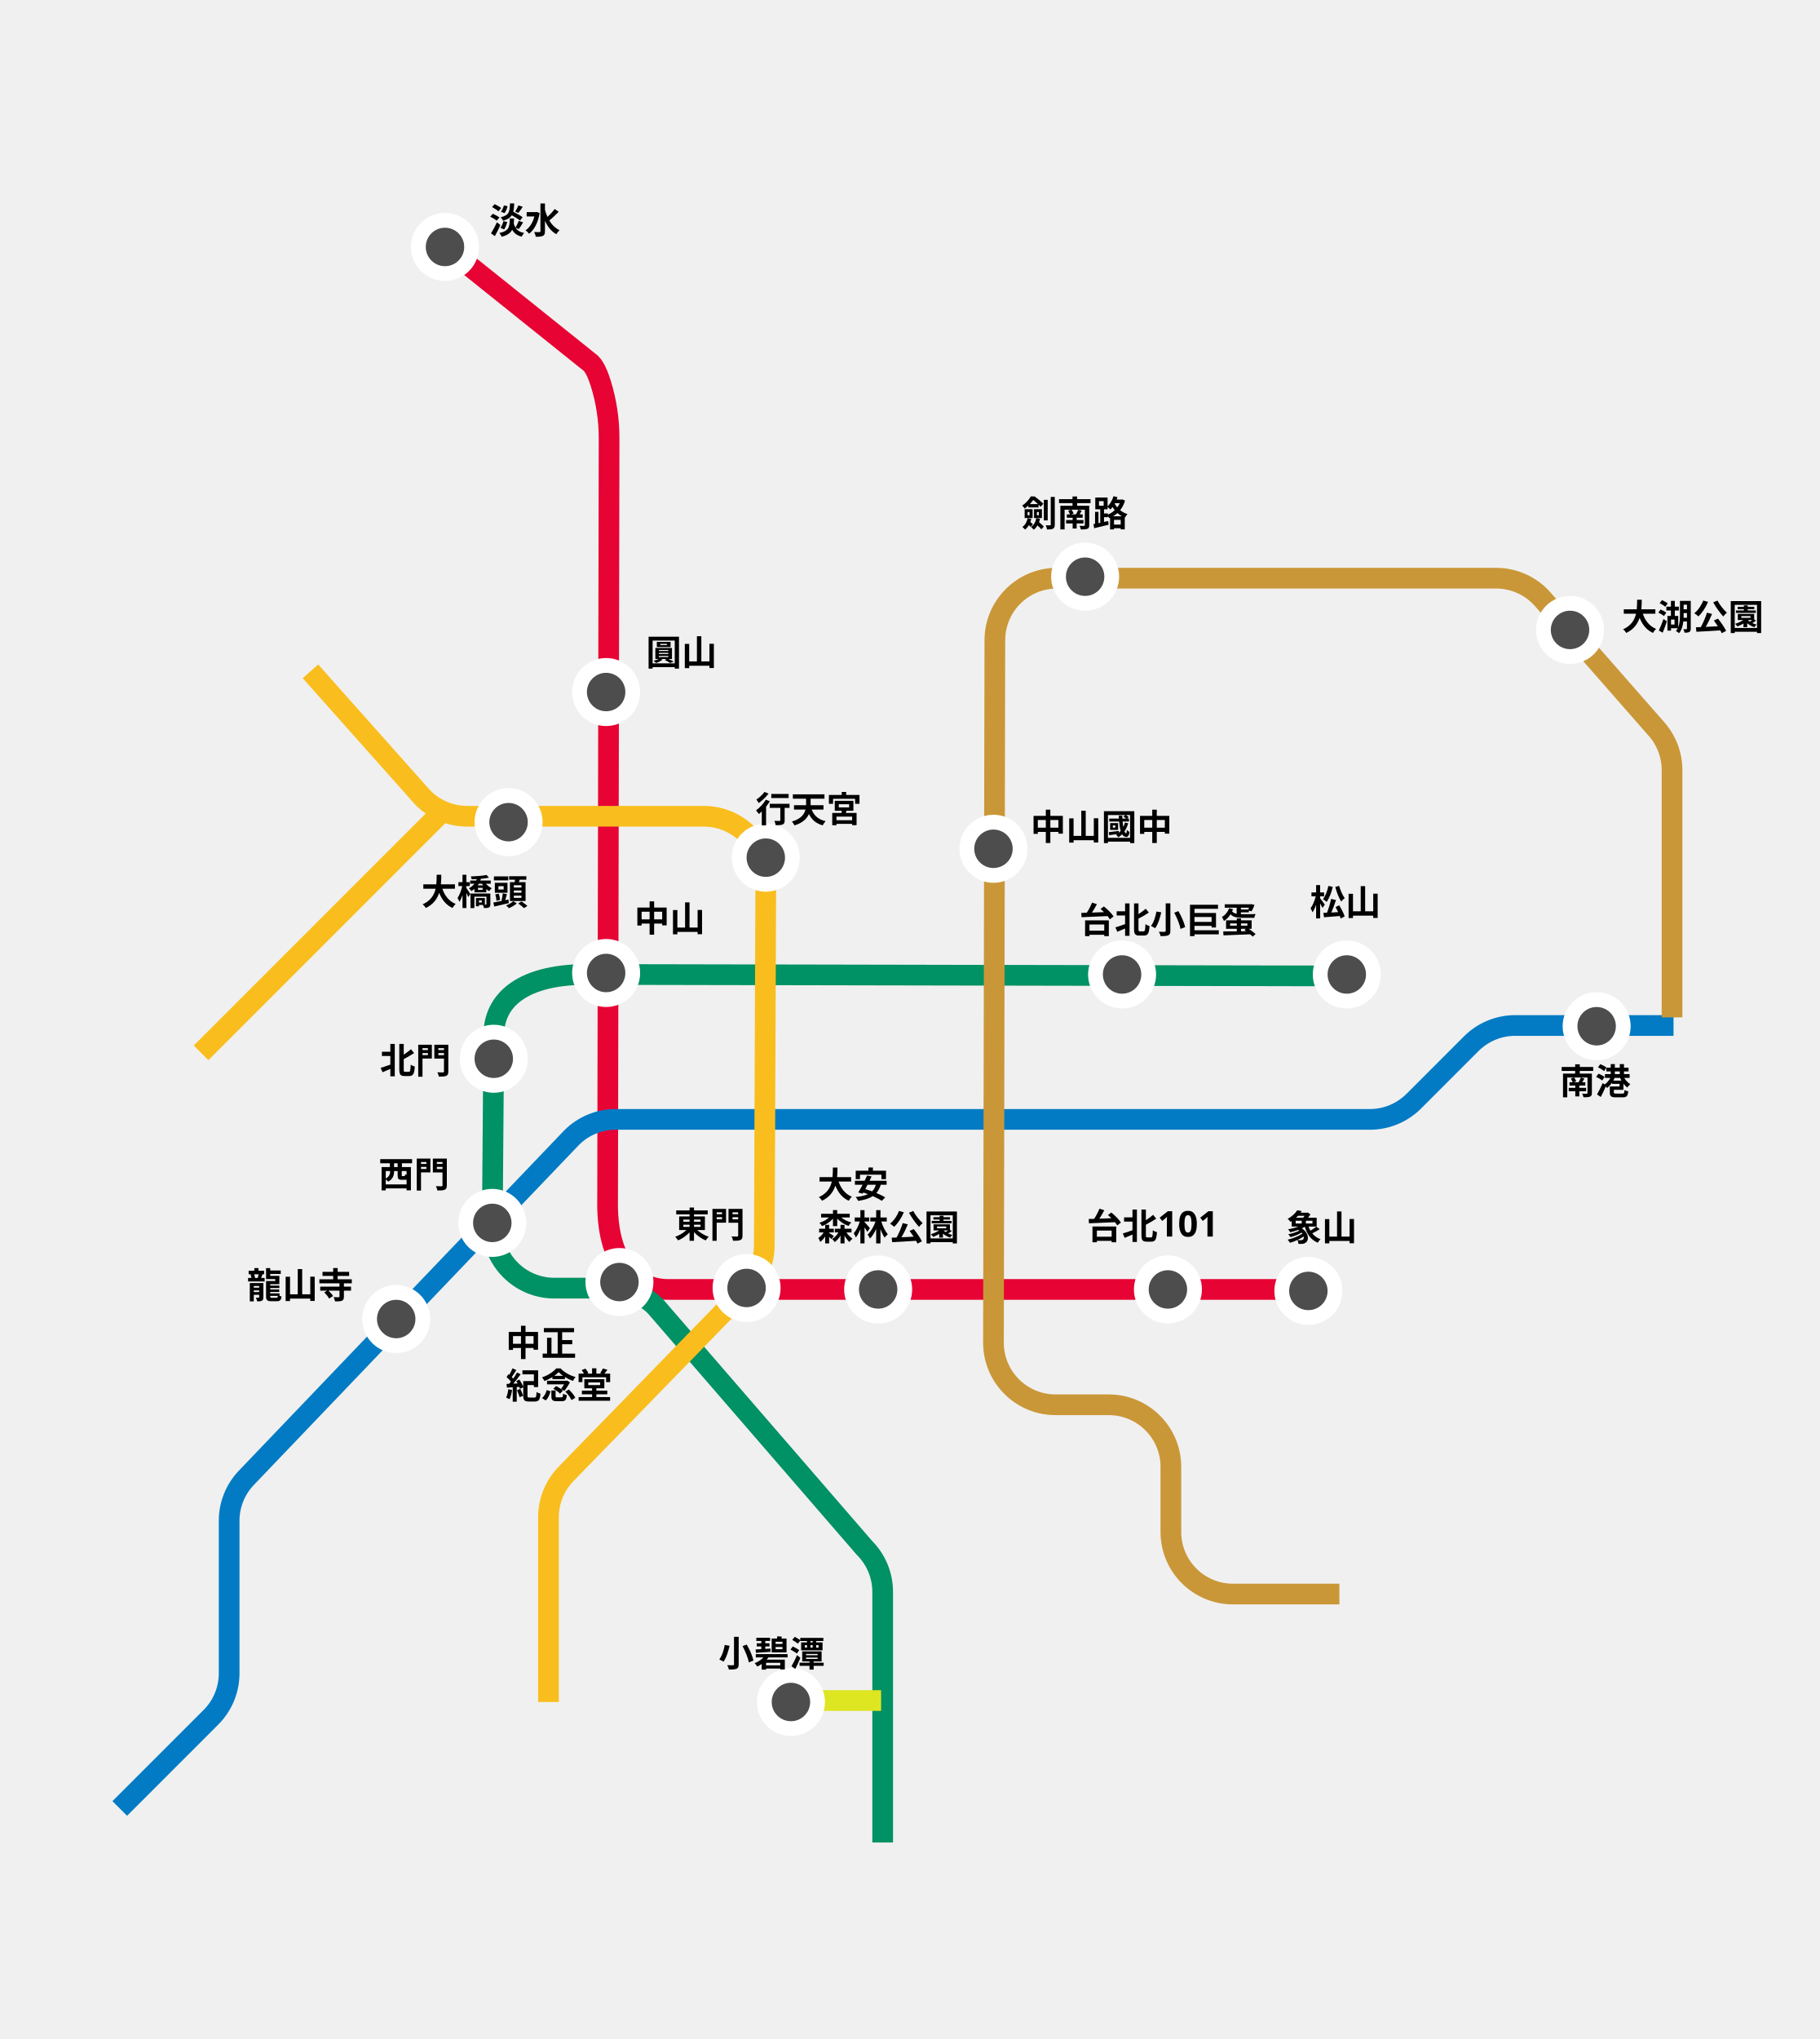
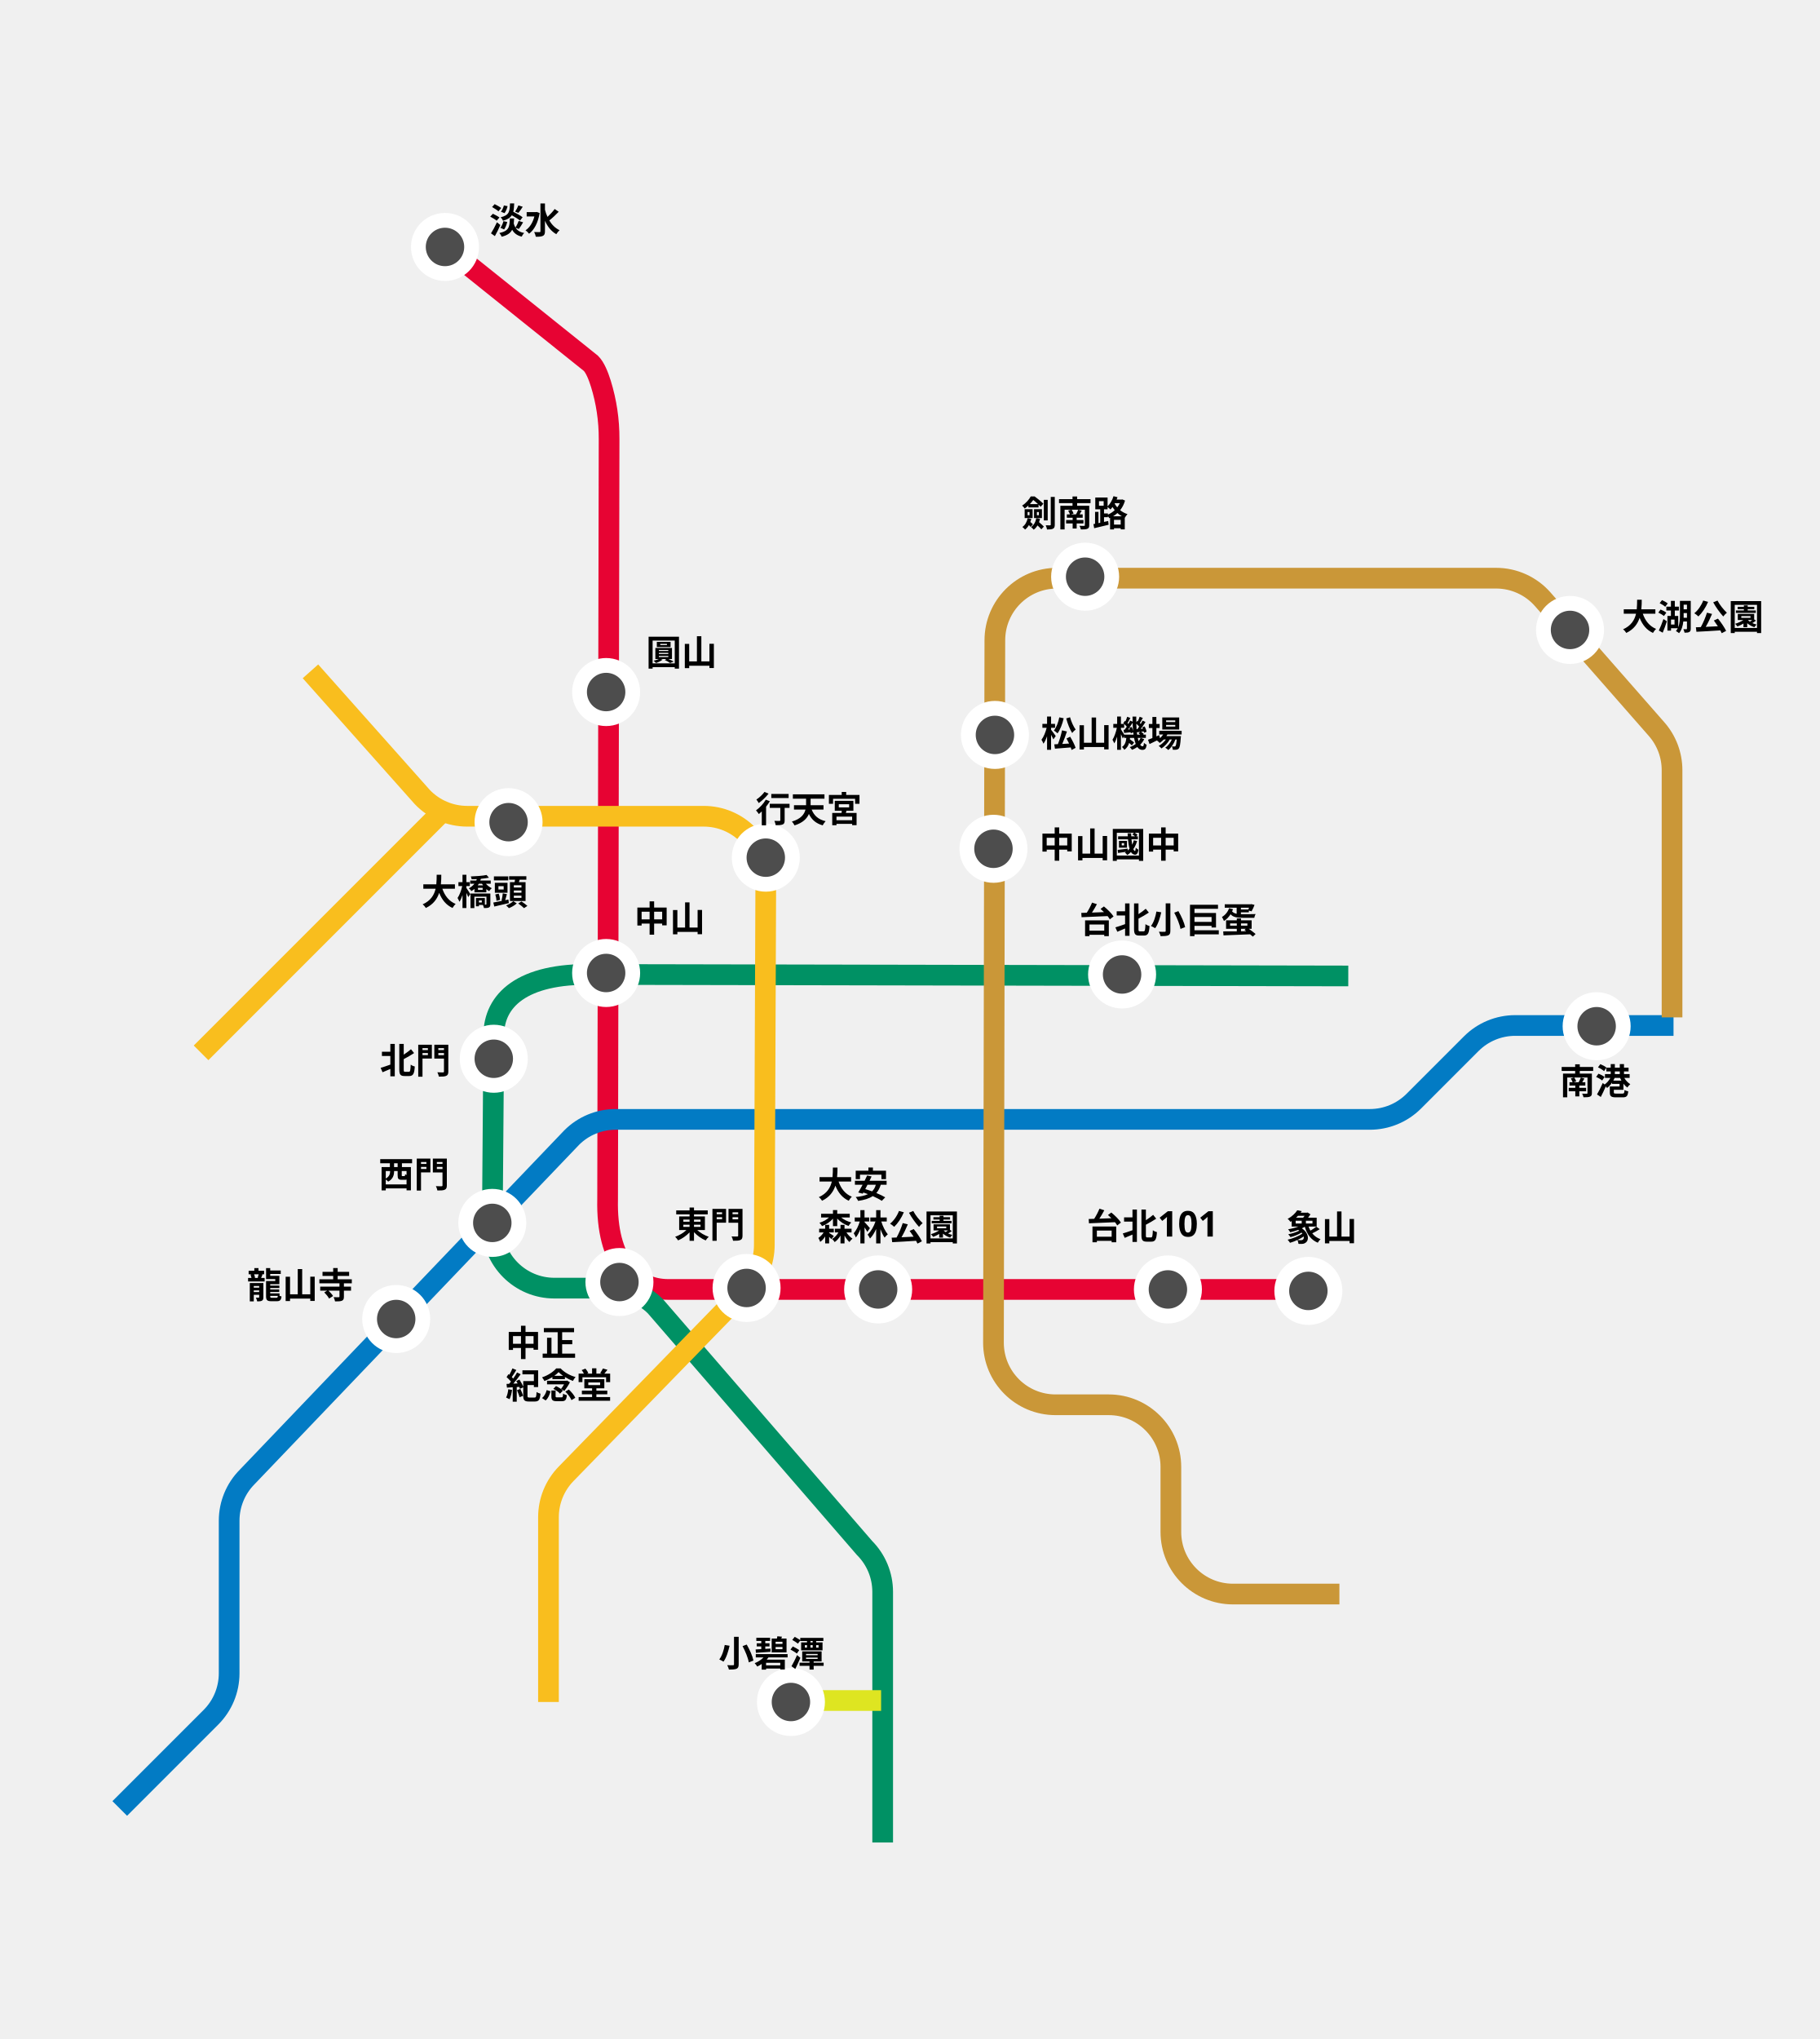
<svg xmlns="http://www.w3.org/2000/svg" viewBox="0 0 615.41 689.45">
  <defs>
    <style>.cls-1,.cls-2,.cls-3,.cls-4,.cls-5,.cls-6{fill:none;stroke-width:7px;}.cls-1{stroke:#e70333;}.cls-1,.cls-2,.cls-3,.cls-4,.cls-5,.cls-6,.cls-7{stroke-miterlimit:10;}.cls-2{stroke:#009164;}.cls-3{stroke:#027bc4;}.cls-4{stroke:#ca9738;}.cls-5{stroke:#f9be1e;}.cls-6{stroke:#dee521;}.cls-7{fill:#4d4d4d;stroke:#fff;stroke-width:5px;}.cls-8{font-size:12px;font-family:FZLTZHB--B51-0, Lantinghei TC;font-weight:700;}</style>
  </defs>
  <g id="圖層_4" data-name="圖層 4">
    <path class="cls-1" d="M149.5,82.5l50.36,40.36c1.37,1.37,2.48,4.09,3.35,6.86A62.18,62.18,0,0,1,206,148.49l-.5,257C205,426.61,214.39,436,226,436H443" />
    <path class="cls-2" d="M456,330l-255.53-.5C176.39,329,167,338.39,167,350l-.5,64.56a21,21,0,0,0,21,21h19.34a21,21,0,0,1,14.83,6.14l70.72,81.72a21,21,0,0,1,6.14,14.83V623" />
    <path class="cls-3" d="M40.5,611.5l30.86-30.86a21,21,0,0,0,6.14-14.83V514.19a21,21,0,0,1,6.14-14.83L193.36,384.64a21,21,0,0,1,14.83-6.14H463.31a21,21,0,0,0,14.83-6.14l19.47-19.47a21,21,0,0,1,14.83-6.14H566" />
    <path class="cls-4" d="M565.5,344V260.4a21,21,0,0,0-5.21-13.84l-38.52-43.92A21,21,0,0,0,506,195.5H357.47a21,21,0,0,0-21,21L336,454a21,21,0,0,0,21,21H375a21,21,0,0,1,21,21V518a21,21,0,0,0,21,21h36" />
    <path class="cls-5" d="M185.5,575.5V513a21,21,0,0,1,5.94-14.63l61.12-62.78A21,21,0,0,0,258.5,421l.5-124a21,21,0,0,0-21-21H158a21,21,0,0,1-15.18-6.5L105,227" />
    <line class="cls-5" x1="148.5" y1="275.5" x2="68" y2="356" />
    <line class="cls-6" x1="267" y1="575" x2="298" y2="575" />
  </g>
  <g id="圖層_8" data-name="圖層 8">
    <g id="station_yuanshan">
      <circle class="cls-7" cx="205" cy="234" r="9" />
      <text class="cls-8" transform="translate(218.5 224.98)">圓山</text>
    </g>
    <g id="station_tamsui">
      <circle class="cls-7" cx="150.5" cy="83.5" r="9" />
      <text class="cls-8" transform="translate(165.5 78.98)">淡水</text>
    </g>
    <g id="station_jiannan">
      <circle class="cls-7" cx="367" cy="195" r="9" />
      <text class="cls-8" transform="translate(345.5 177.98)">劍南路</text>
    </g>
    <g id="station_dahupark">
      <circle class="cls-7" cx="531" cy="213" r="9" />
      <text class="cls-8" transform="translate(548.5 212.98)">大湖公園</text>
    </g>
    <g id="station_songshan">
-       <circle class="cls-7" cx="455.5" cy="329.5" r="9" />
-       <text class="cls-8" transform="translate(443 309.48)">松山</text>
+       <circle class="cls-7" cx="336.5" cy="248.5" r="9" />
+       <text class="cls-8" transform="translate(352 252.48)">松山機場</text>
    </g>
    <g id="station_arena">
      <circle class="cls-7" cx="379.5" cy="329.5" r="9" />
      <text class="cls-8" transform="translate(365 315.48)">台北小巨蛋</text>
    </g>
    <g id="station_zongshanjh">
      <circle class="cls-7" cx="336" cy="287" r="9" />
-       <text class="cls-8" transform="translate(348.5 283.98)">中山國中</text>
+       <text class="cls-8" transform="translate(351.5 289.98)">中山國中</text>
    </g>
    <g id="station_xingtian">
      <circle class="cls-7" cx="259" cy="290" r="9" />
      <text class="cls-8" transform="translate(255.5 277.98)">行天宮</text>
    </g>
    <g id="station_daqiaotou">
      <circle class="cls-7" cx="172" cy="278" r="9" />
      <text class="cls-8" transform="translate(142.5 305.98)">大橋頭</text>
    </g>
    <g id="station_zhongshan">
      <circle class="cls-7" cx="205" cy="329" r="9" />
      <text class="cls-8" transform="translate(214.5 314.98)">中山</text>
    </g>
    <g id="station_beimen">
      <circle class="cls-7" cx="167" cy="358" r="9" />
      <text class="cls-8" transform="translate(128.5 362.98)">北門</text>
    </g>
    <g id="station_ximen">
      <circle class="cls-7" cx="166.5" cy="413.5" r="9" />
      <text class="cls-8" transform="translate(128 401.48)">西門</text>
    </g>
    <g id="station_longshan">
      <circle class="cls-7" cx="134" cy="446" r="9" />
      <text class="cls-8" transform="translate(83.5 438.98)">龍山寺</text>
    </g>
    <g id="station_zongzang">
      <circle class="cls-7" cx="209.5" cy="433.5" r="9" />
      <text class="cls-8" transform="translate(171 458.48)">中正<tspan x="0" y="14.4">紀念堂</tspan>
      </text>
    </g>
    <g id="station_dongman">
      <circle class="cls-7" cx="252.5" cy="435.5" r="9" />
      <text class="cls-8" transform="translate(228 418.48)">東門</text>
    </g>
    <g id="station_101">
      <circle class="cls-7" cx="395" cy="436" r="9" />
      <text class="cls-8" transform="translate(367.5 418.98)">台北101</text>
    </g>
    <g id="station_nangang">
      <circle class="cls-7" cx="540" cy="347" r="9" />
      <text class="cls-8" transform="translate(527.5 369.98)">南港</text>
    </g>
    <g id="station_xiangshan">
      <circle class="cls-7" cx="442.5" cy="436.5" r="9" />
      <text class="cls-8" transform="translate(435 419.48)">象山</text>
    </g>
    <g id="station_beitan">
      <circle class="cls-7" cx="267.5" cy="575.5" r="9" />
      <text class="cls-8" transform="translate(243 563.48)">小碧潭</text>
    </g>
    <g id="station_daanpark">
      <circle class="cls-7" cx="297" cy="436" r="9" />
      <text class="cls-8" transform="translate(276.5 404.98)">大安<tspan x="0" y="14.4">森林公園</tspan>
      </text>
    </g>
  </g>
</svg>
